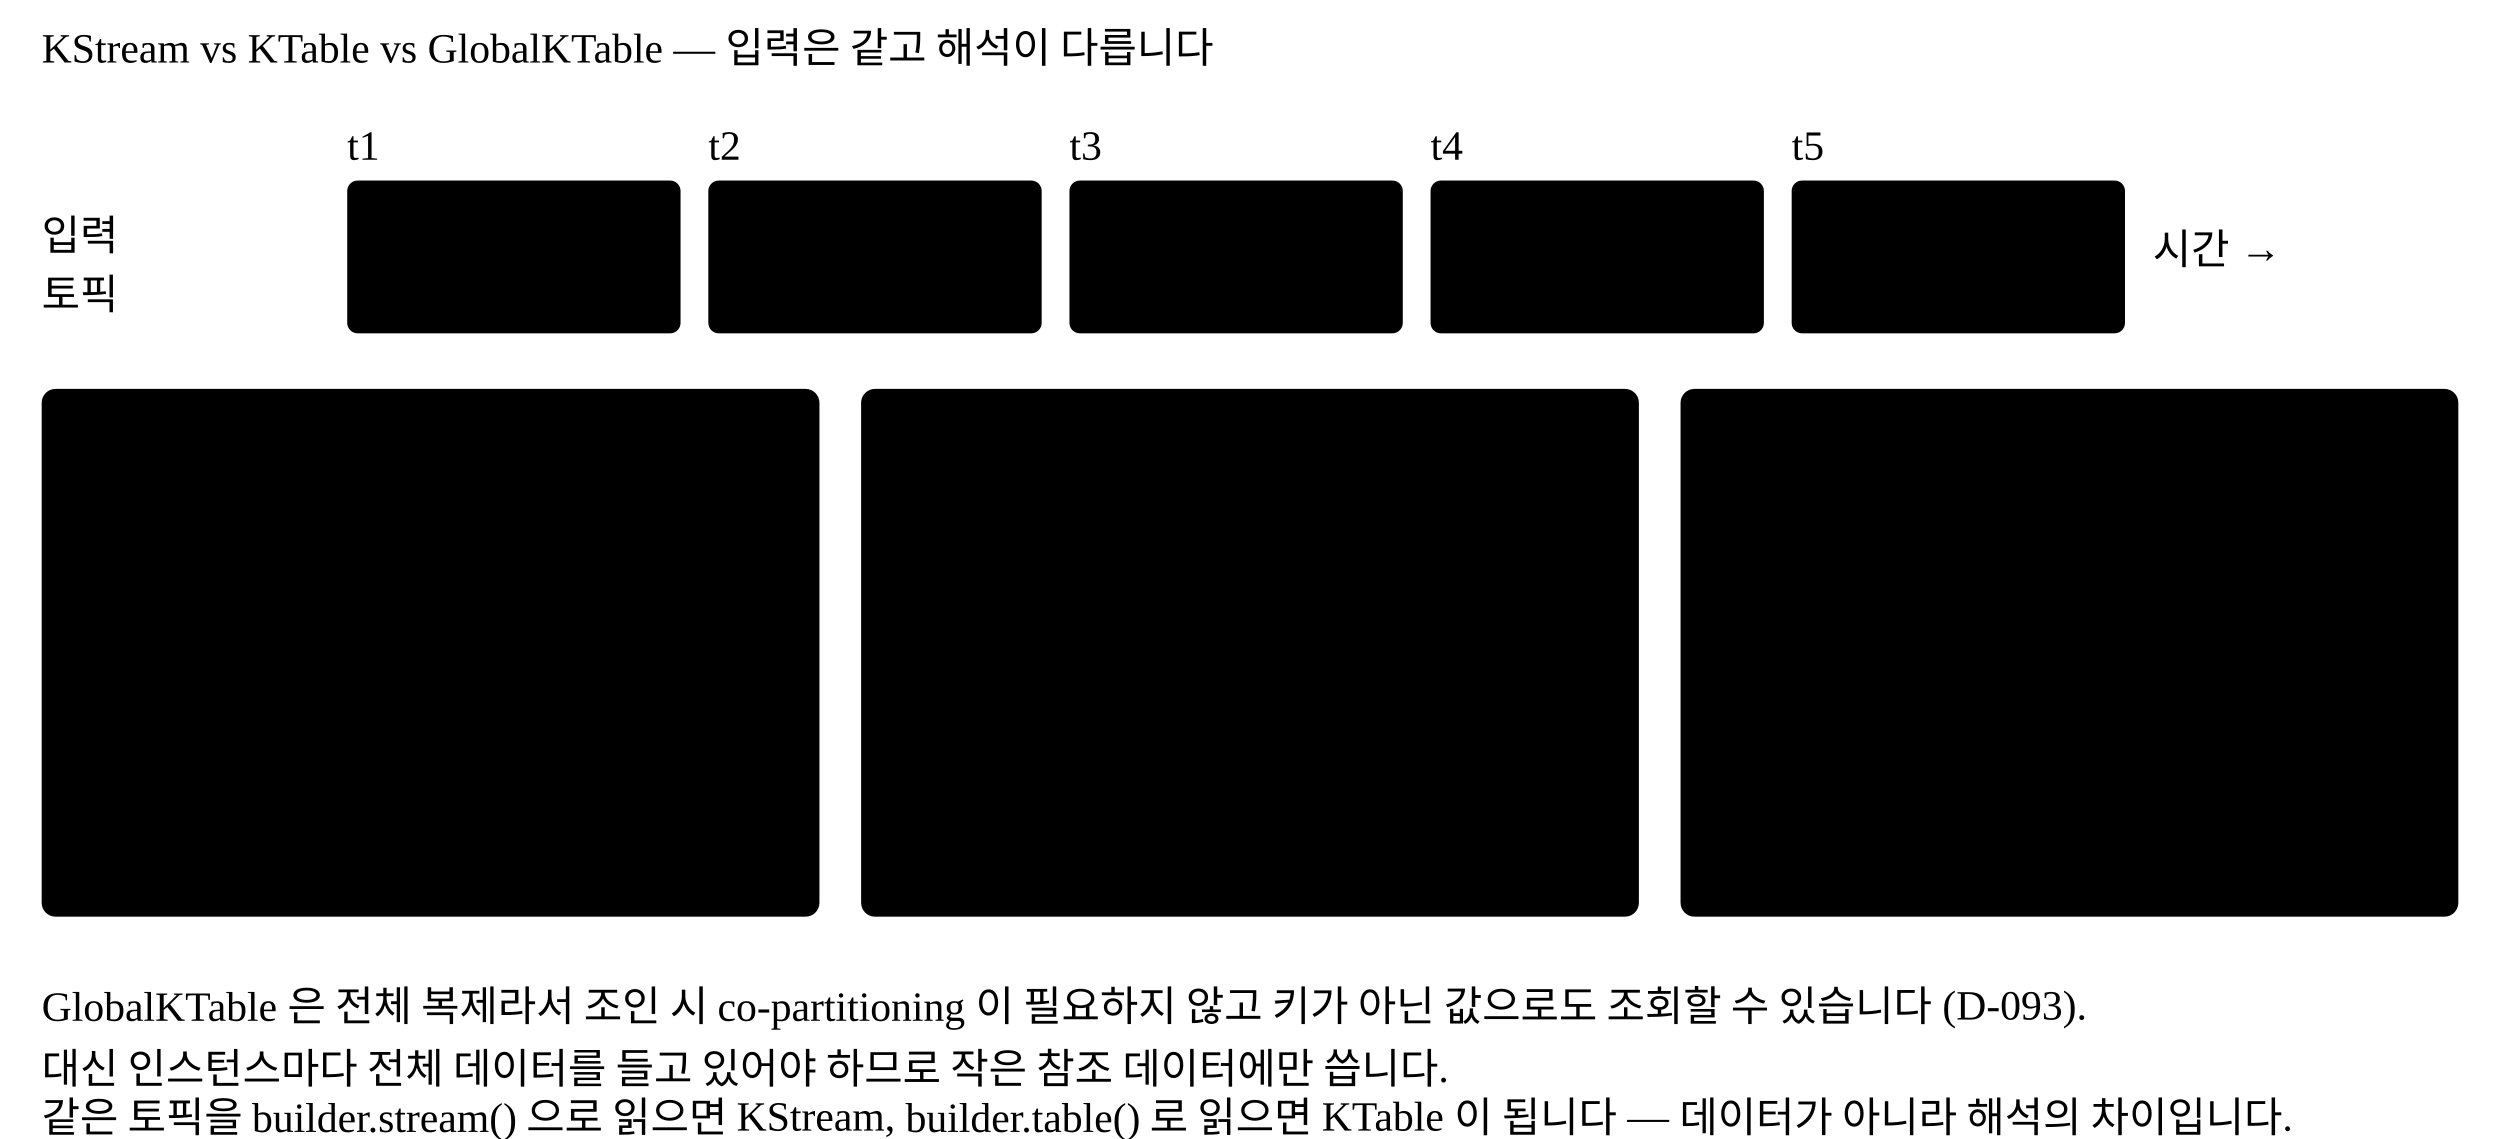
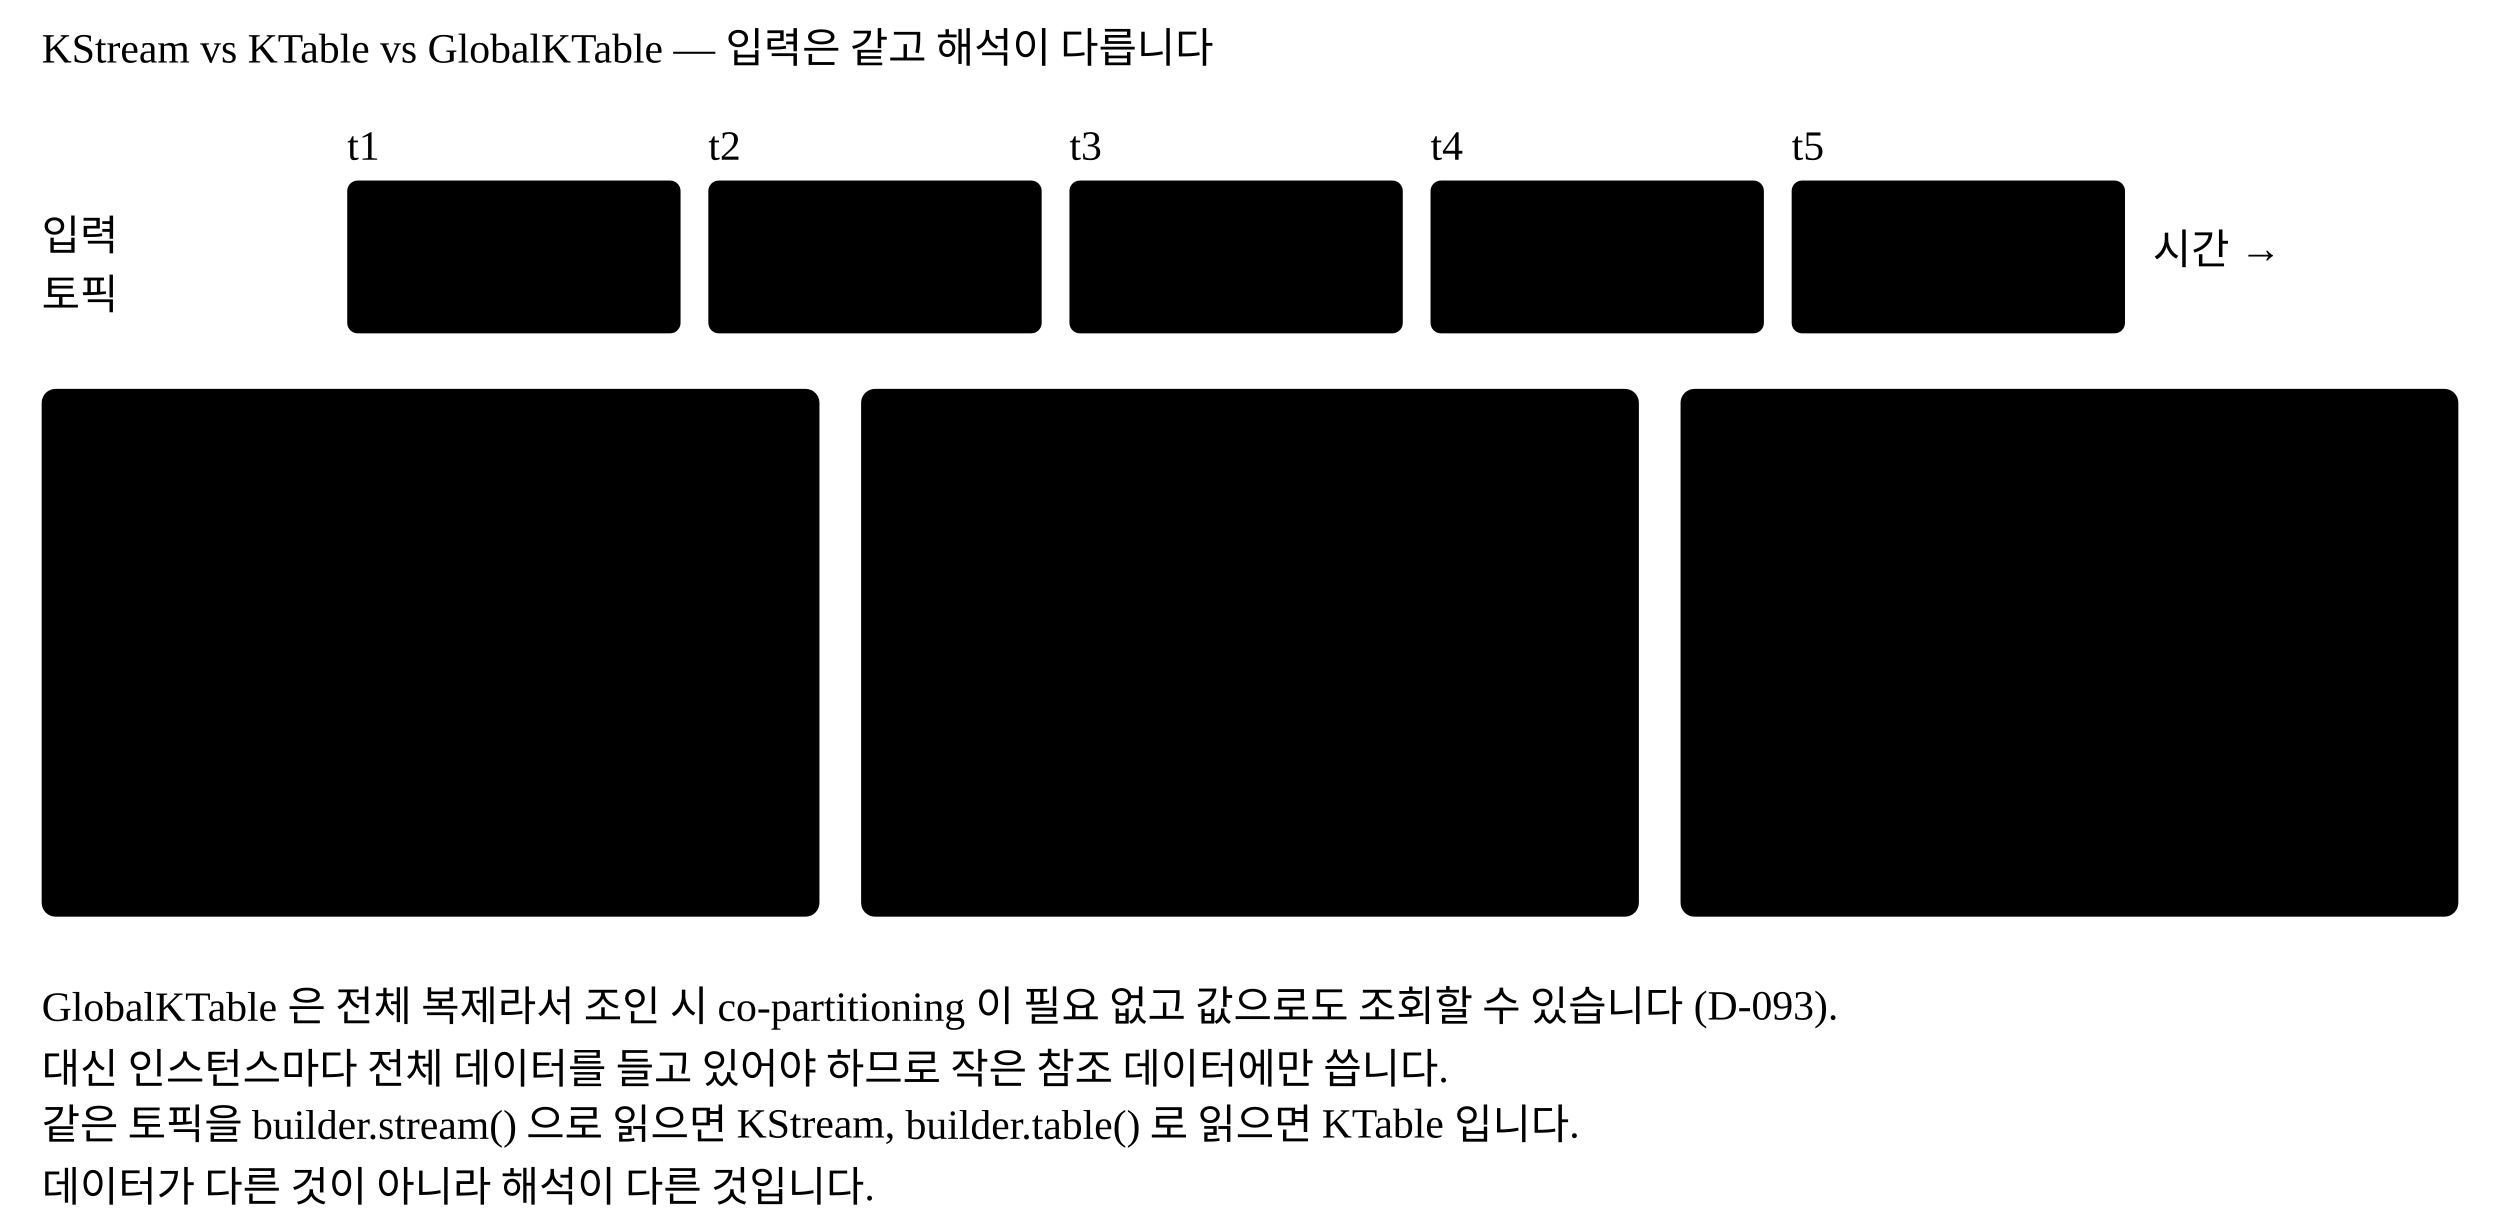
- <svg viewBox="0 0 720 328" role="img" class="kg-diagram" aria-labelledby="d091-title d091-desc" preserveAspectRatio="xMidYMid meet">
+ <svg viewBox="0 0 720 354" role="img" class="kg-diagram" aria-labelledby="d091-title d091-desc" preserveAspectRatio="xMidYMid meet">
  <text x="12" y="18" class="dg-fs-md dg-bold">KStream vs KTable vs GlobalKTable — 입력은 같고 해석이 다릅니다</text>
  <text x="12" y="72" class="dg-fs-sm dg-bold">입력</text>
  <text x="12" y="89" class="dg-fs-sm dg-muted">토픽</text>
  <text x="100" y="46" class="dg-fs-sm dg-muted">t1</text>
  <text x="204" y="46" class="dg-fs-sm dg-muted">t2</text>
  <text x="308" y="46" class="dg-fs-sm dg-muted">t3</text>
  <text x="412" y="46" class="dg-fs-sm dg-muted">t4</text>
  <text x="516" y="46" class="dg-fs-sm dg-muted">t5</text>
  <g data-dg="in-1">
    <rect class="dg-node" x="100" y="52" width="96" height="44" rx="3" />
    <text class="dg-fs-sm dg-bold" x="148" y="72" text-anchor="middle">key A</text>
    <text class="dg-fs-sm dg-mono" x="148" y="89" text-anchor="middle">value 1</text>
  </g>
  <g data-dg="in-2">
    <rect class="dg-node" x="204" y="52" width="96" height="44" rx="3" />
    <text class="dg-fs-sm dg-bold" x="252" y="72" text-anchor="middle">key B</text>
    <text class="dg-fs-sm dg-mono" x="252" y="89" text-anchor="middle">value 2</text>
  </g>
  <g data-dg="in-3">
    <rect class="dg-node" x="308" y="52" width="96" height="44" rx="3" />
    <text class="dg-fs-sm dg-bold" x="356" y="72" text-anchor="middle">key A</text>
    <text class="dg-fs-sm dg-mono" x="356" y="89" text-anchor="middle">value 3</text>
  </g>
  <g data-dg="in-4">
    <rect class="dg-node dg-node--warn" x="412" y="52" width="96" height="44" rx="3" />
    <text class="dg-fs-sm dg-bold" x="460" y="72" text-anchor="middle">key B</text>
    <text class="dg-fs-sm dg-mono dg-bold" x="460" y="89" text-anchor="middle">value null</text>
  </g>
  <g data-dg="in-5">
    <rect class="dg-node" x="516" y="52" width="96" height="44" rx="3" />
    <text class="dg-fs-sm dg-bold" x="564" y="72" text-anchor="middle">key A</text>
    <text class="dg-fs-sm dg-mono" x="564" y="89" text-anchor="middle">value 4</text>
  </g>
  <text class="dg-fs-sm dg-muted" x="620" y="76">시간 →</text>
  <rect class="dg-node" x="12" y="112" width="224" height="152" rx="4" />
  <text class="dg-fs-md dg-bold" x="22" y="133">KStream</text>
  <text class="dg-fs-sm" x="22" y="151">레코드 스트림 · 각 이벤트 독립</text>
  <line class="dg-grid" x1="22" y1="158" x2="226" y2="158" />
  <g data-dg="ks-rows">
    <rect class="dg-node dg-node--ok" x="22" y="164" width="204" height="16" rx="2" />
    <text class="dg-fs-sm dg-mono" x="28" y="177">A = 1</text>
    <rect class="dg-node dg-node--ok" x="22" y="183" width="204" height="16" rx="2" />
    <text class="dg-fs-sm dg-mono" x="28" y="196">B = 2</text>
    <rect class="dg-node dg-node--ok" x="22" y="202" width="204" height="16" rx="2" />
    <text class="dg-fs-sm dg-mono" x="28" y="215">A = 3</text>
    <rect class="dg-node dg-node--warn" x="22" y="221" width="204" height="16" rx="2" />
    <text class="dg-fs-sm dg-mono" x="28" y="234">B = null <tspan class="dg-bold">← 이것도 이벤트</tspan>
    </text>
    <rect class="dg-node dg-node--ok" x="22" y="240" width="204" height="16" rx="2" />
    <text class="dg-fs-sm dg-mono" x="28" y="253">A = 4</text>
  </g>
  <rect class="dg-node dg-node--accent" x="248" y="112" width="224" height="152" rx="4" />
  <text class="dg-fs-md dg-bold" x="258" y="133">KTable</text>
  <text class="dg-fs-sm" x="258" y="151">변경로그 · 키별 upsert</text>
  <line class="dg-grid" x1="258" y1="158" x2="462" y2="158" />
  <text class="dg-fs-sm dg-bold" x="258" y="176">최종 상태</text>
  <rect class="dg-node dg-node--ok" x="258" y="182" width="204" height="20" rx="2" />
  <text class="dg-fs-sm dg-mono dg-bold" x="264" y="196">A = 4</text>
  <text class="dg-fs-sm dg-muted" x="360" y="196">1·3 은 덮어써짐</text>
  <rect class="dg-node dg-node--danger" x="258" y="206" width="204" height="20" rx="2" />
  <text class="dg-fs-sm dg-mono dg-bold" x="264" y="220">B</text>
  <text class="dg-fs-sm dg-bold" x="300" y="220">삭제됨 (tombstone)</text>
  <text class="dg-fs-sm" x="258" y="242">키 2개 입력 → 행 1개 남음</text>
  <text class="dg-fs-sm dg-muted" x="258" y="258">상태 저장소 + changelog 사용</text>
  <rect class="dg-node" x="484" y="112" width="224" height="152" rx="4" />
  <text class="dg-fs-md dg-bold" x="494" y="133">GlobalKTable</text>
  <text class="dg-fs-sm" x="494" y="151">해석은 KTable 과 동일</text>
  <line class="dg-grid" x1="494" y1="158" x2="698" y2="158" />
  <text class="dg-fs-sm dg-bold" x="494" y="176">최종 상태 (KTable 과 같음)</text>
  <rect class="dg-node dg-node--ok" x="494" y="182" width="204" height="20" rx="2" />
  <text class="dg-fs-sm dg-mono dg-bold" x="500" y="196">A = 4</text>
  <rect class="dg-node dg-node--danger" x="494" y="206" width="204" height="20" rx="2" />
  <text class="dg-fs-sm dg-mono dg-bold" x="500" y="220">B</text>
  <text class="dg-fs-sm dg-bold" x="536" y="220">삭제됨 (tombstone)</text>
  <text class="dg-fs-sm dg-bold" x="494" y="242">다른 점 — 모든 파티션을</text>
  <text class="dg-fs-sm dg-bold" x="494" y="258">모든 인스턴스가 전부 복제</text>
  <line class="dg-grid" x1="12" y1="276" x2="708" y2="276" />
-   <text class="dg-fs-sm" x="12" y="294">GlobalKTable 은 전체 복제라서 조인 시 <tspan class="dg-bold">co-partitioning 이 필요하지 않고</tspan> 키가 아닌 값으로도 조회할 수 있습니다 (D-093).</text>
+   <text class="dg-fs-sm" x="12" y="294">GlobalKTable 은 전체 복제라서 조인 시 <tspan class="dg-bold">co-partitioning 이 필요 없고</tspan> 값으로도 조회할 수 있습니다 (D-093).</text>
  <text class="dg-fs-sm dg-muted" x="12" y="312">대신 인스턴스마다 전체 데이터를 들고 있어야 하므로 <tspan class="dg-bold">작은 참조 데이터</tspan>에만 씁니다.</text>
-   <text class="dg-fs-sm dg-muted" x="12" y="326">같은 토픽을 <tspan class="dg-mono">builder.stream()</tspan> 으로 읽으면 KStream, <tspan class="dg-mono">builder.table()</tspan> 로 읽으면 KTable 이 됩니다 — 데이터가 아니라 해석의 차이입니다.</text>
+   <text class="dg-fs-sm dg-muted" x="12" y="328">같은 토픽을 <tspan class="dg-mono">builder.stream()</tspan> 으로 읽으면 KStream, <tspan class="dg-mono">builder.table()</tspan> 로 읽으면 KTable 입니다.</text>
+   <text class="dg-fs-sm dg-muted" x="12" y="346">데이터가 다른 것이 아니라 <tspan class="dg-bold">해석이 다른 것</tspan>입니다.</text>
</svg>
